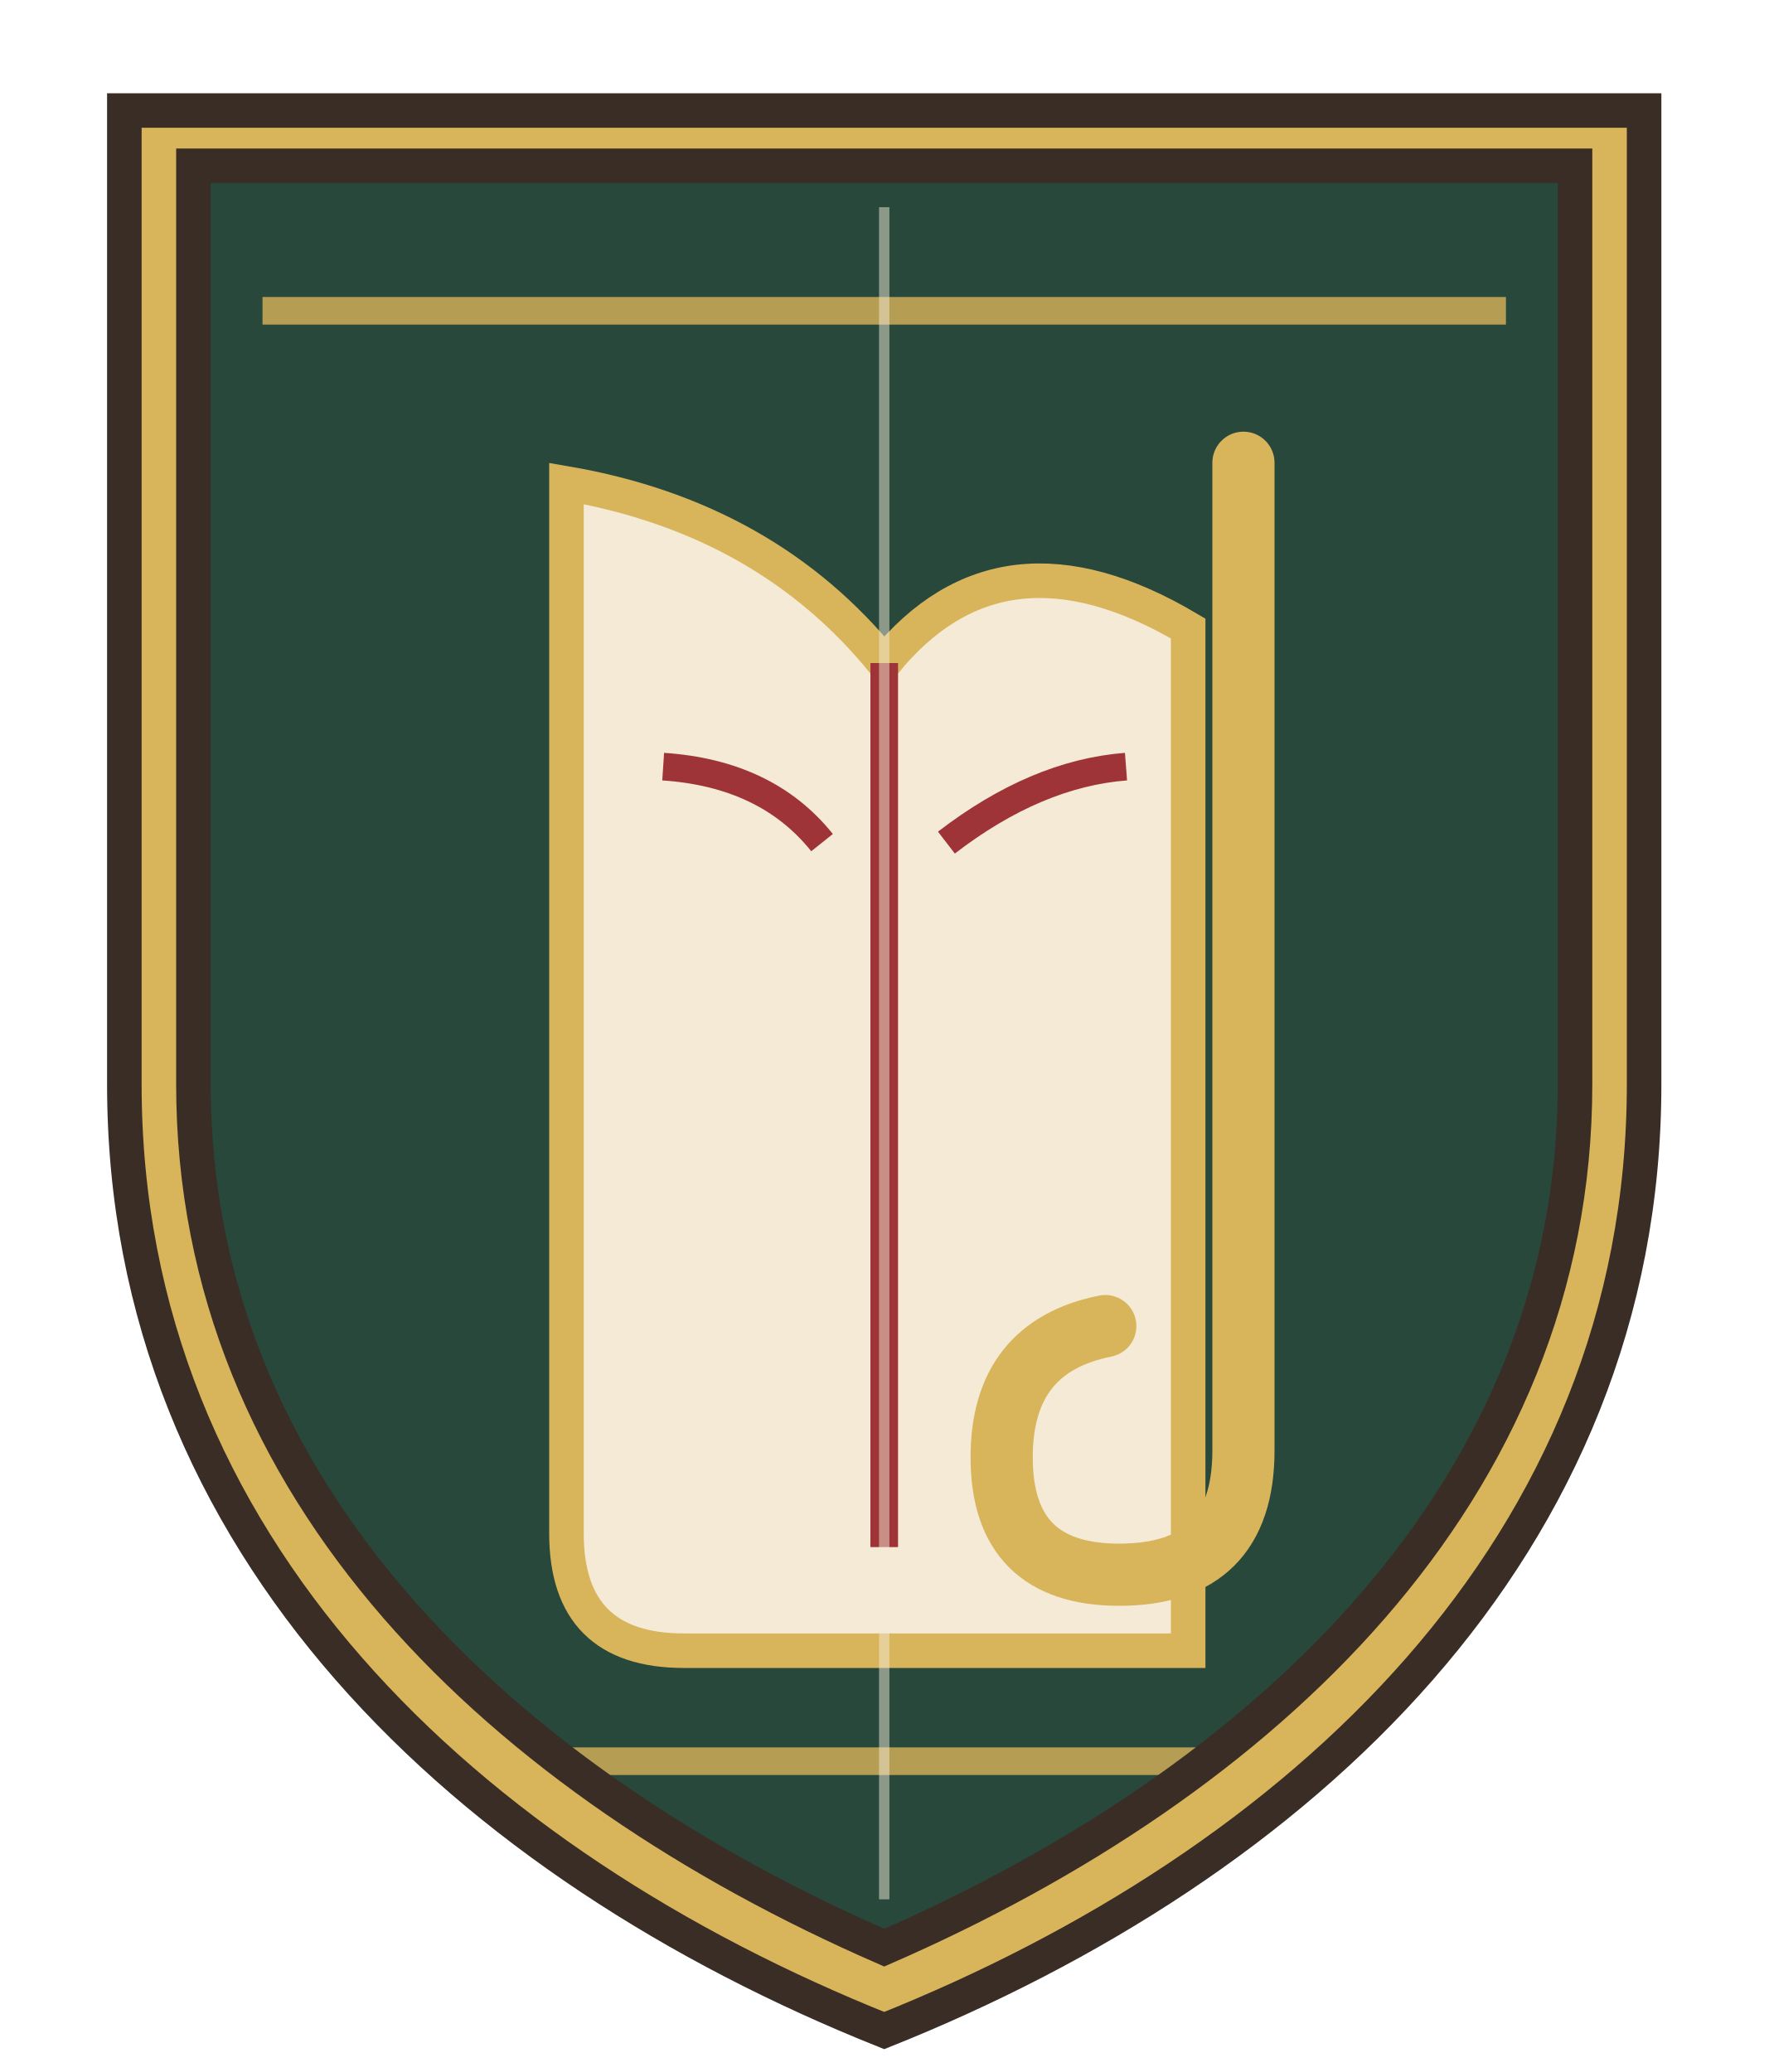
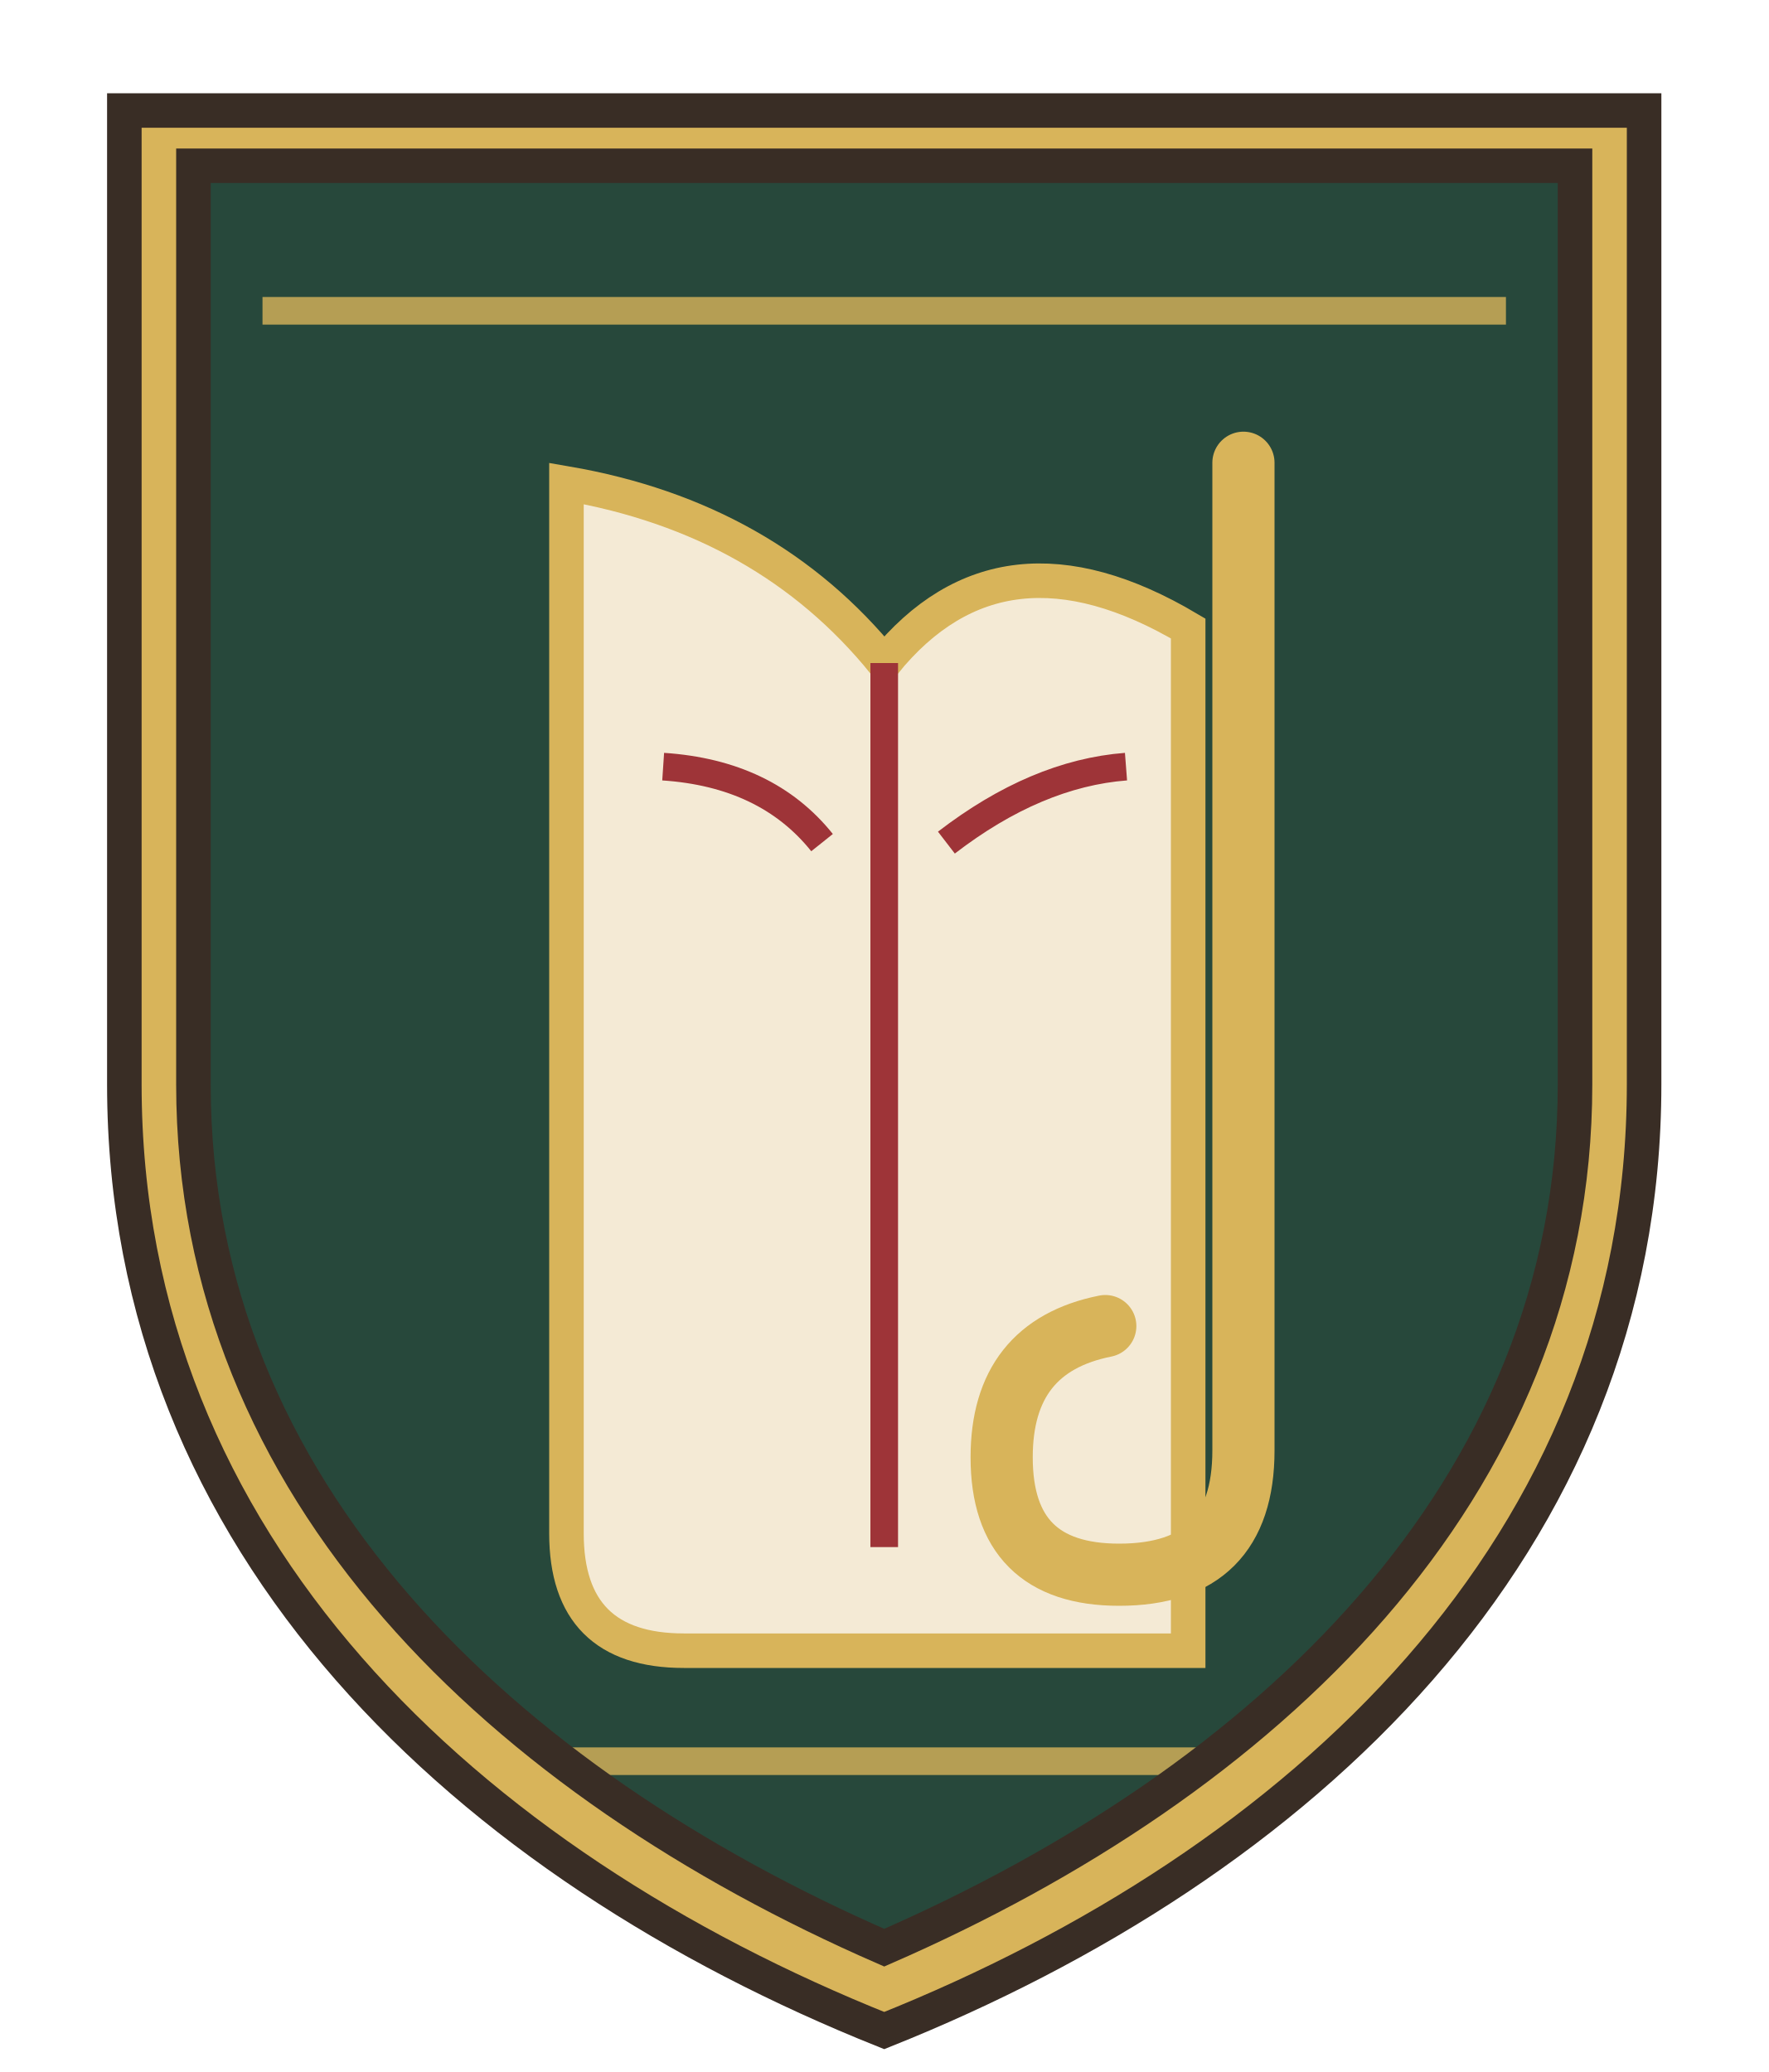
<svg xmlns="http://www.w3.org/2000/svg" width="256" height="300" viewBox="0 0 256 300" role="img" aria-labelledby="title desc">
  <defs>
    <clipPath id="shield">
      <path d="M28 24H228V157C228 216 183 258 128 282C73 258 28 216 28 157Z" />
    </clipPath>
  </defs>
  <path d="M18 16H238V157C238 224 188 270 128 294C68 270 18 224 18 157Z" fill="#d8b45a" stroke="#392d25" stroke-width="5" />
  <path d="M28 24H228V157C228 216 183 258 128 282C73 258 28 216 28 157Z" fill="#27483b" stroke="#f4ead5" stroke-width="3" />
  <g clip-path="url(#shield)">
    <g fill="none" stroke="#d8b45a" stroke-width="4" opacity=".8">
      <path d="M38 45H218M38 255H218" />
    </g>
    <path d="M82 70V222Q82 239 99 239H172V91Q145 75 128 96Q111 75 82 70Z" fill="#f4ead5" stroke="#d8b45a" stroke-width="5" />
    <path d="M128 96V224M96 111Q111 112 119 122M137 122Q150 112 163 111" stroke="#9e3438" stroke-width="4" fill="none" />
    <path d="M180 67V210Q180 228 162 228Q145 228 145 211Q145 195 160 192" stroke="#d8b45a" stroke-width="9" fill="none" stroke-linecap="round" />
  </g>
  <path d="M28 24H228V157C228 216 183 258 128 282C73 258 28 216 28 157Z" fill="none" stroke="#392d25" stroke-width="5" />
-   <path d="M128 30V275" stroke="#f4ead5" stroke-width="1.5" opacity=".5" />
</svg>
